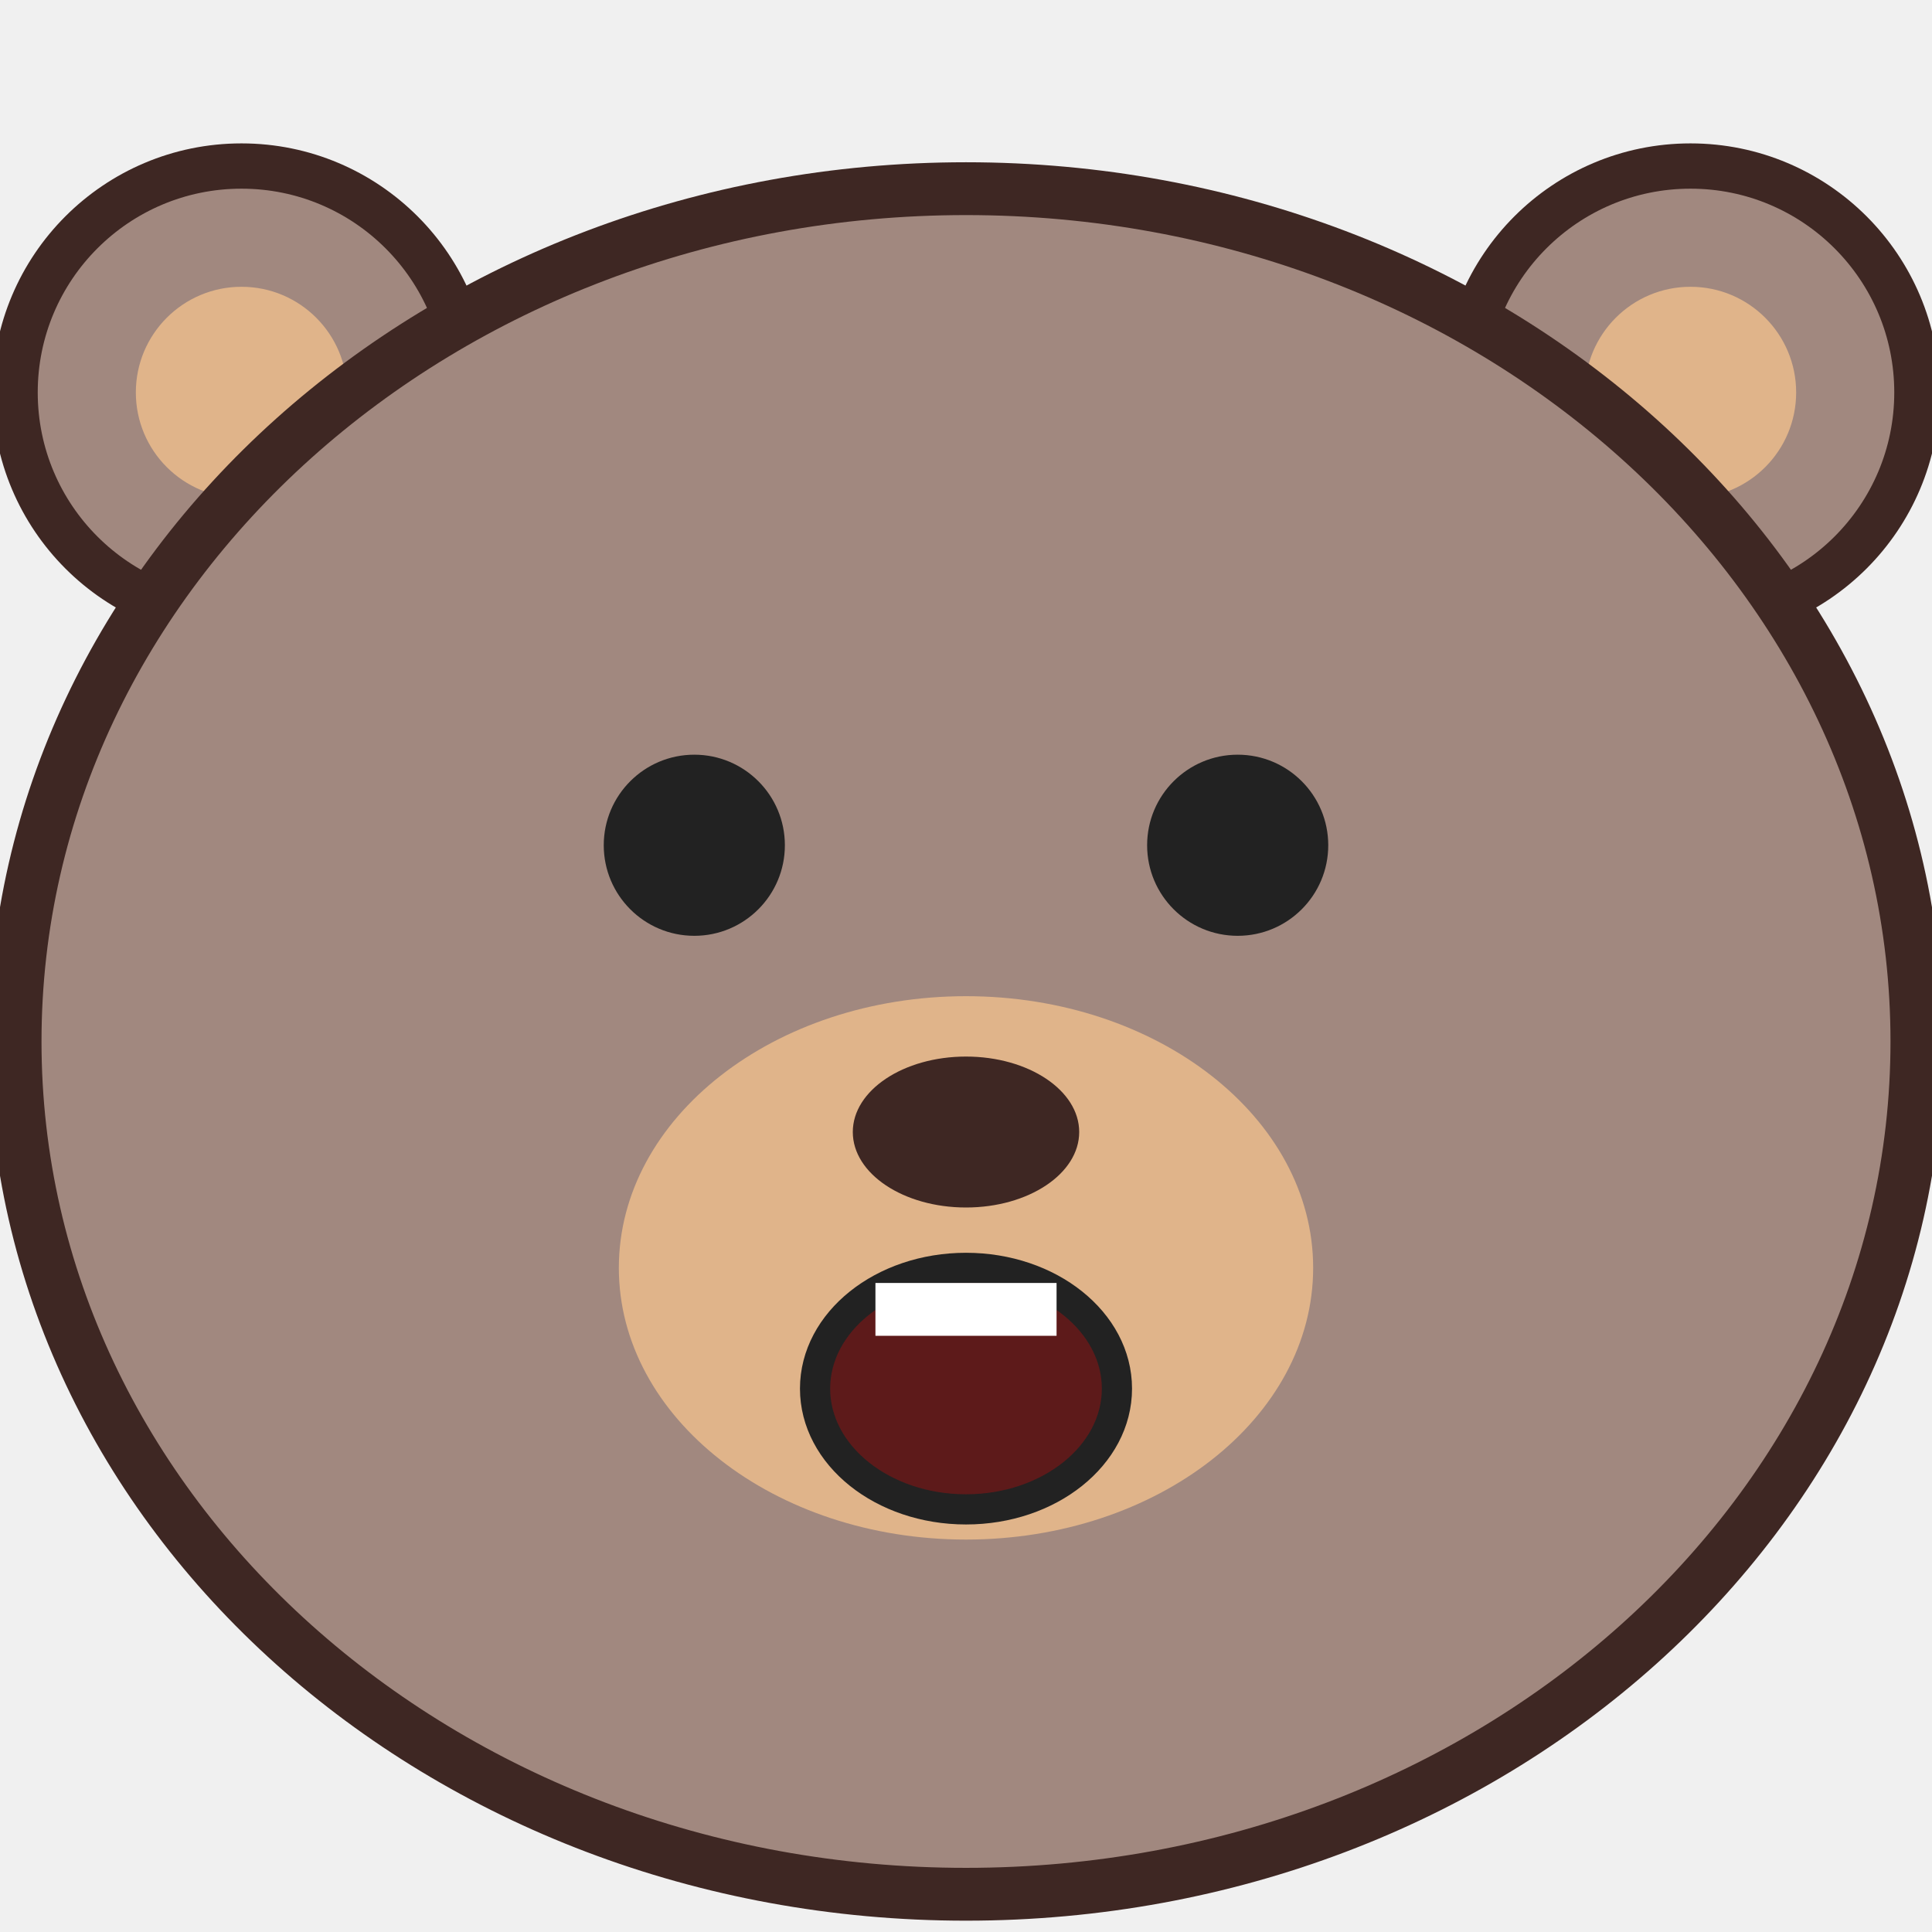
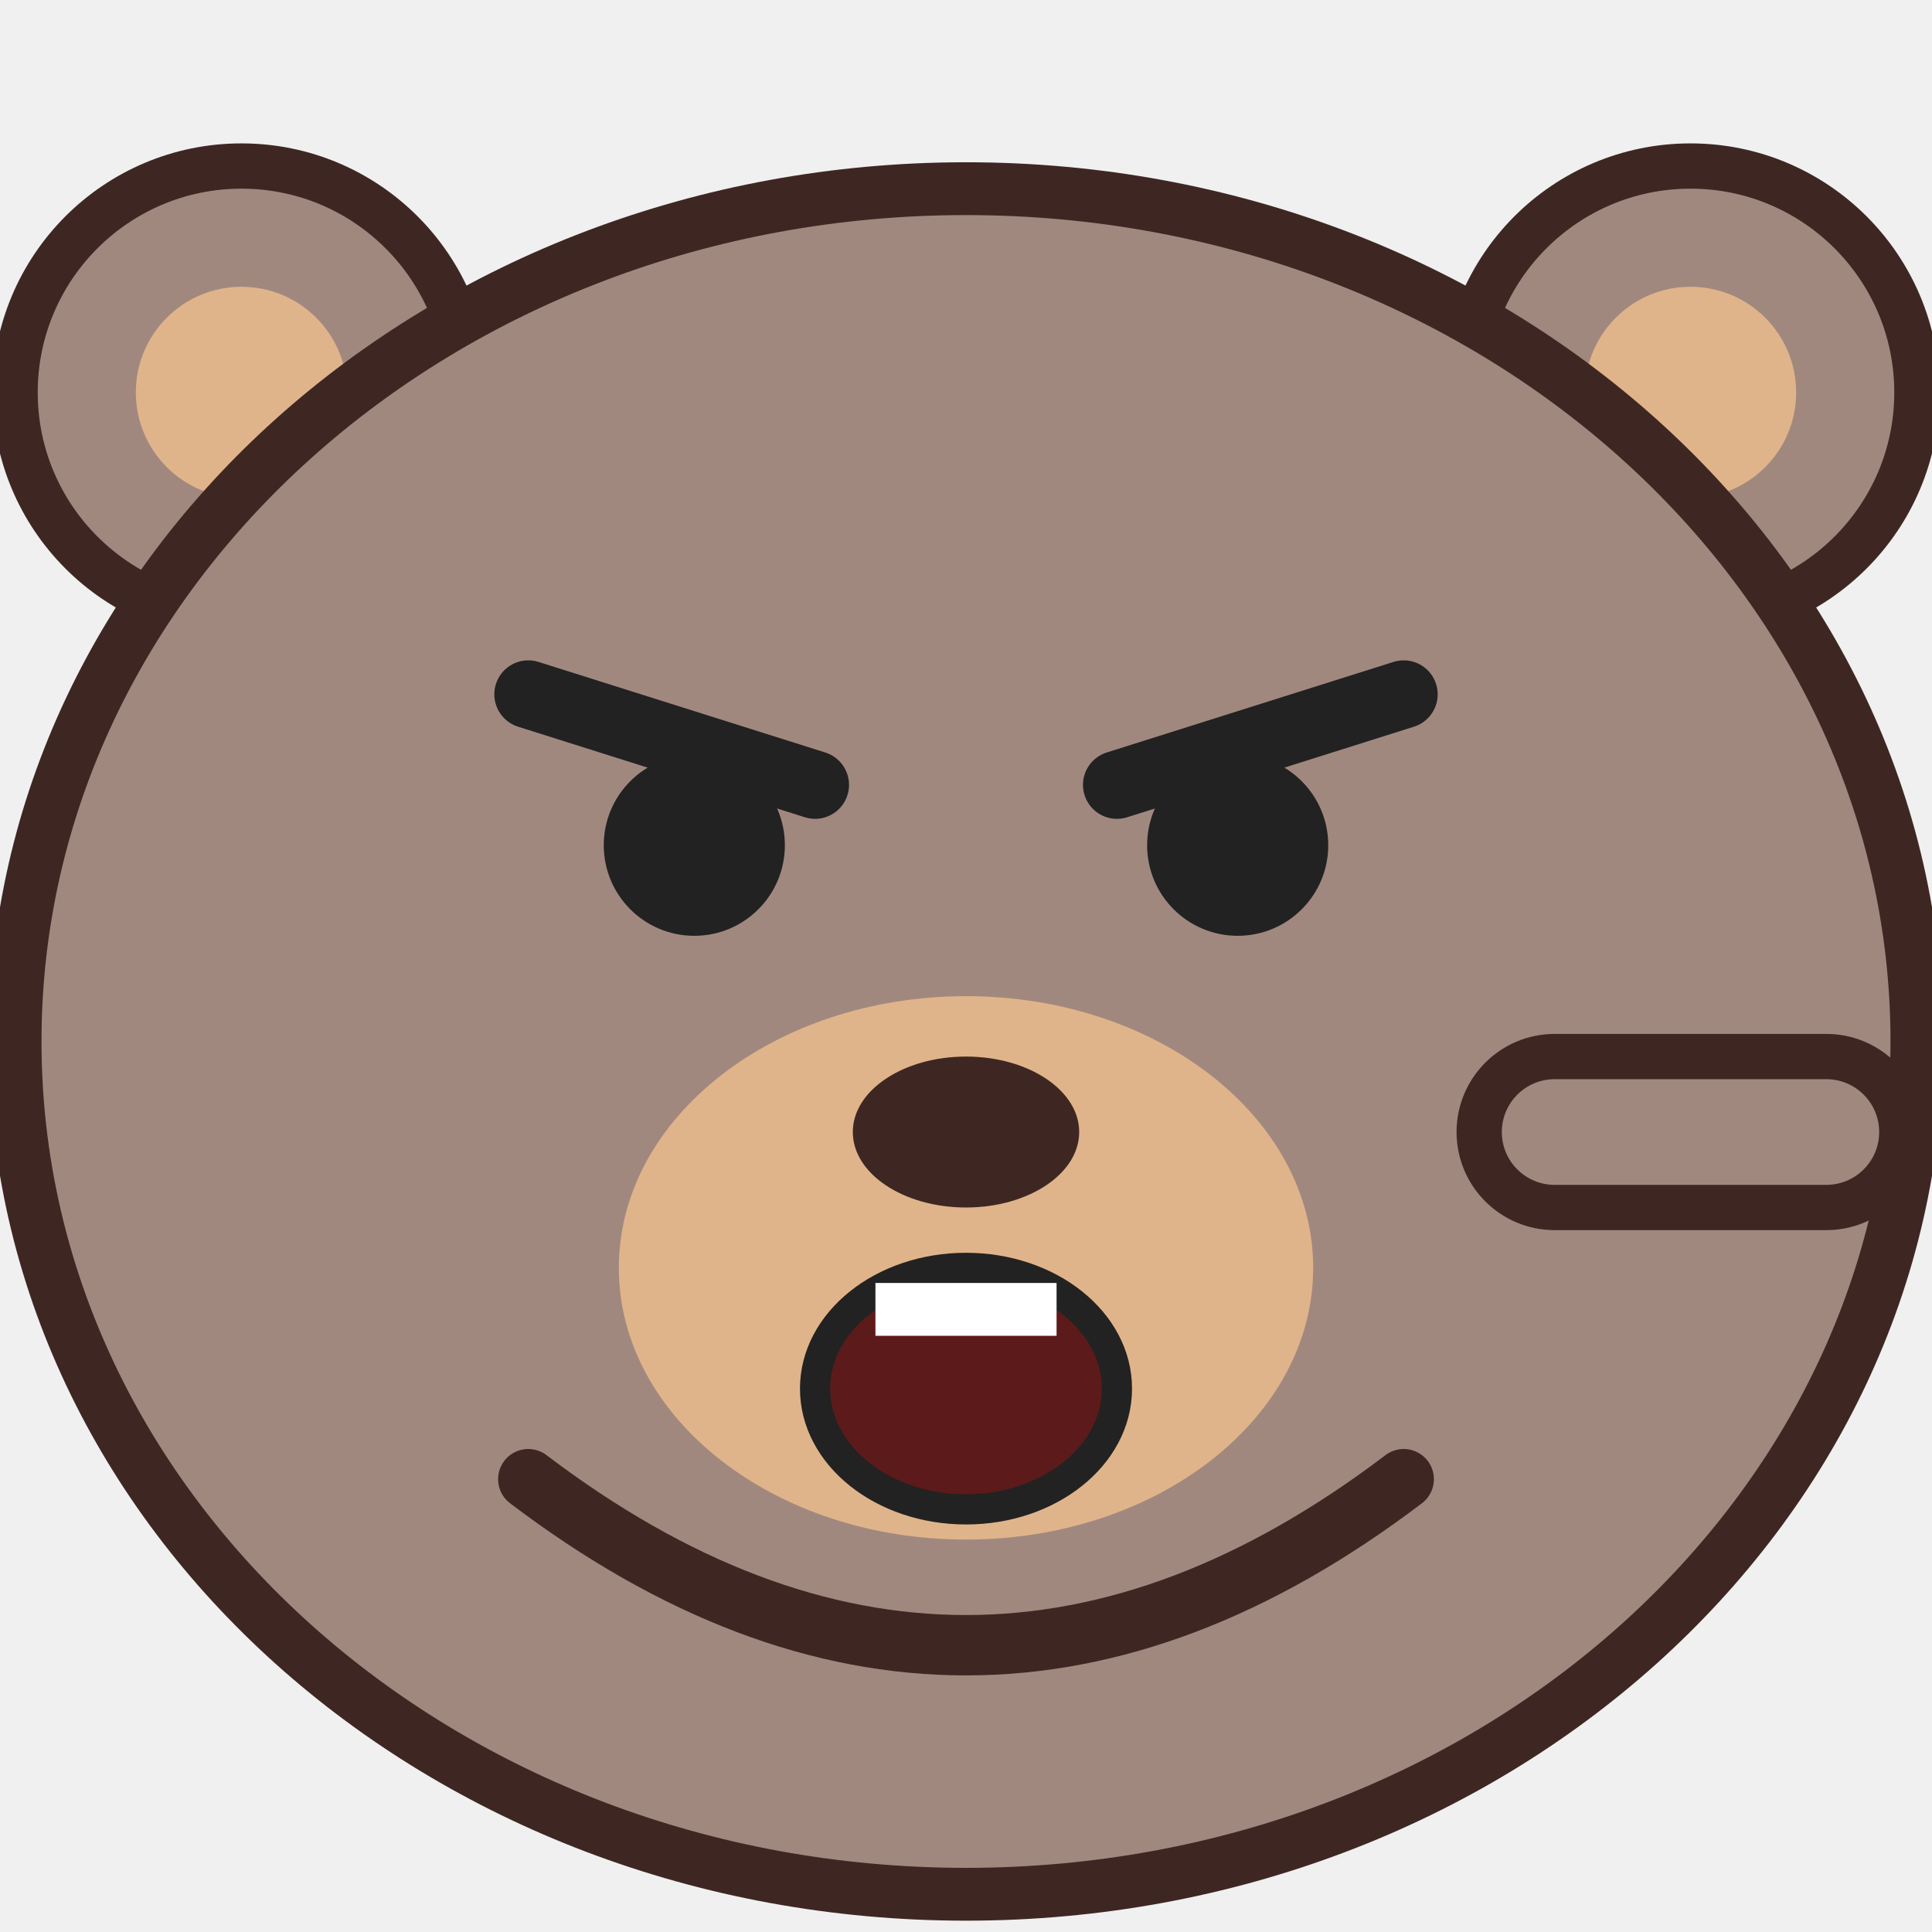
<svg xmlns="http://www.w3.org/2000/svg" width="256" height="256" viewBox="0 0 256 256">
  <circle cx="32" cy="52" r="30" fill="#a1887f" stroke="#3e2723" stroke-width="6" />
  <circle cx="224" cy="52" r="30" fill="#a1887f" stroke="#3e2723" stroke-width="6" />
  <circle cx="32" cy="52" r="14" fill="#e0b48a" />
  <circle cx="224" cy="52" r="14" fill="#e0b48a" />
  <ellipse cx="128" cy="138" rx="126" ry="113" fill="#a1887f" stroke="#3e2723" stroke-width="7" />
  <ellipse cx="128" cy="168" rx="46" ry="36" fill="#e0b48a" />
  <ellipse cx="128" cy="150" rx="15" ry="10" fill="#3e2723" />
  <circle cx="92" cy="112" r="12" fill="#222" />
  <circle cx="164" cy="112" r="12" fill="#222" />
+   <path d="M70 92L108 104M186 92L148 104" stroke="#222" stroke-width="9" stroke-linecap="round" />
  <ellipse cx="128" cy="184" rx="20" ry="16" fill="#5d1a1a" stroke="#222" stroke-width="4" />
  <rect x="116" y="170" width="24" height="7" fill="#fff" />
+   <path d="M70 196Q128 240 186 196" stroke="#3e2723" fill="none" stroke-width="8" stroke-linecap="round" />
+   <rect x="196" y="140" width="56" height="20" rx="10" fill="#a1887f" stroke="#3e2723" stroke-width="6" />
+   <circle cx="104" cy="206" r="0" />
</svg>
